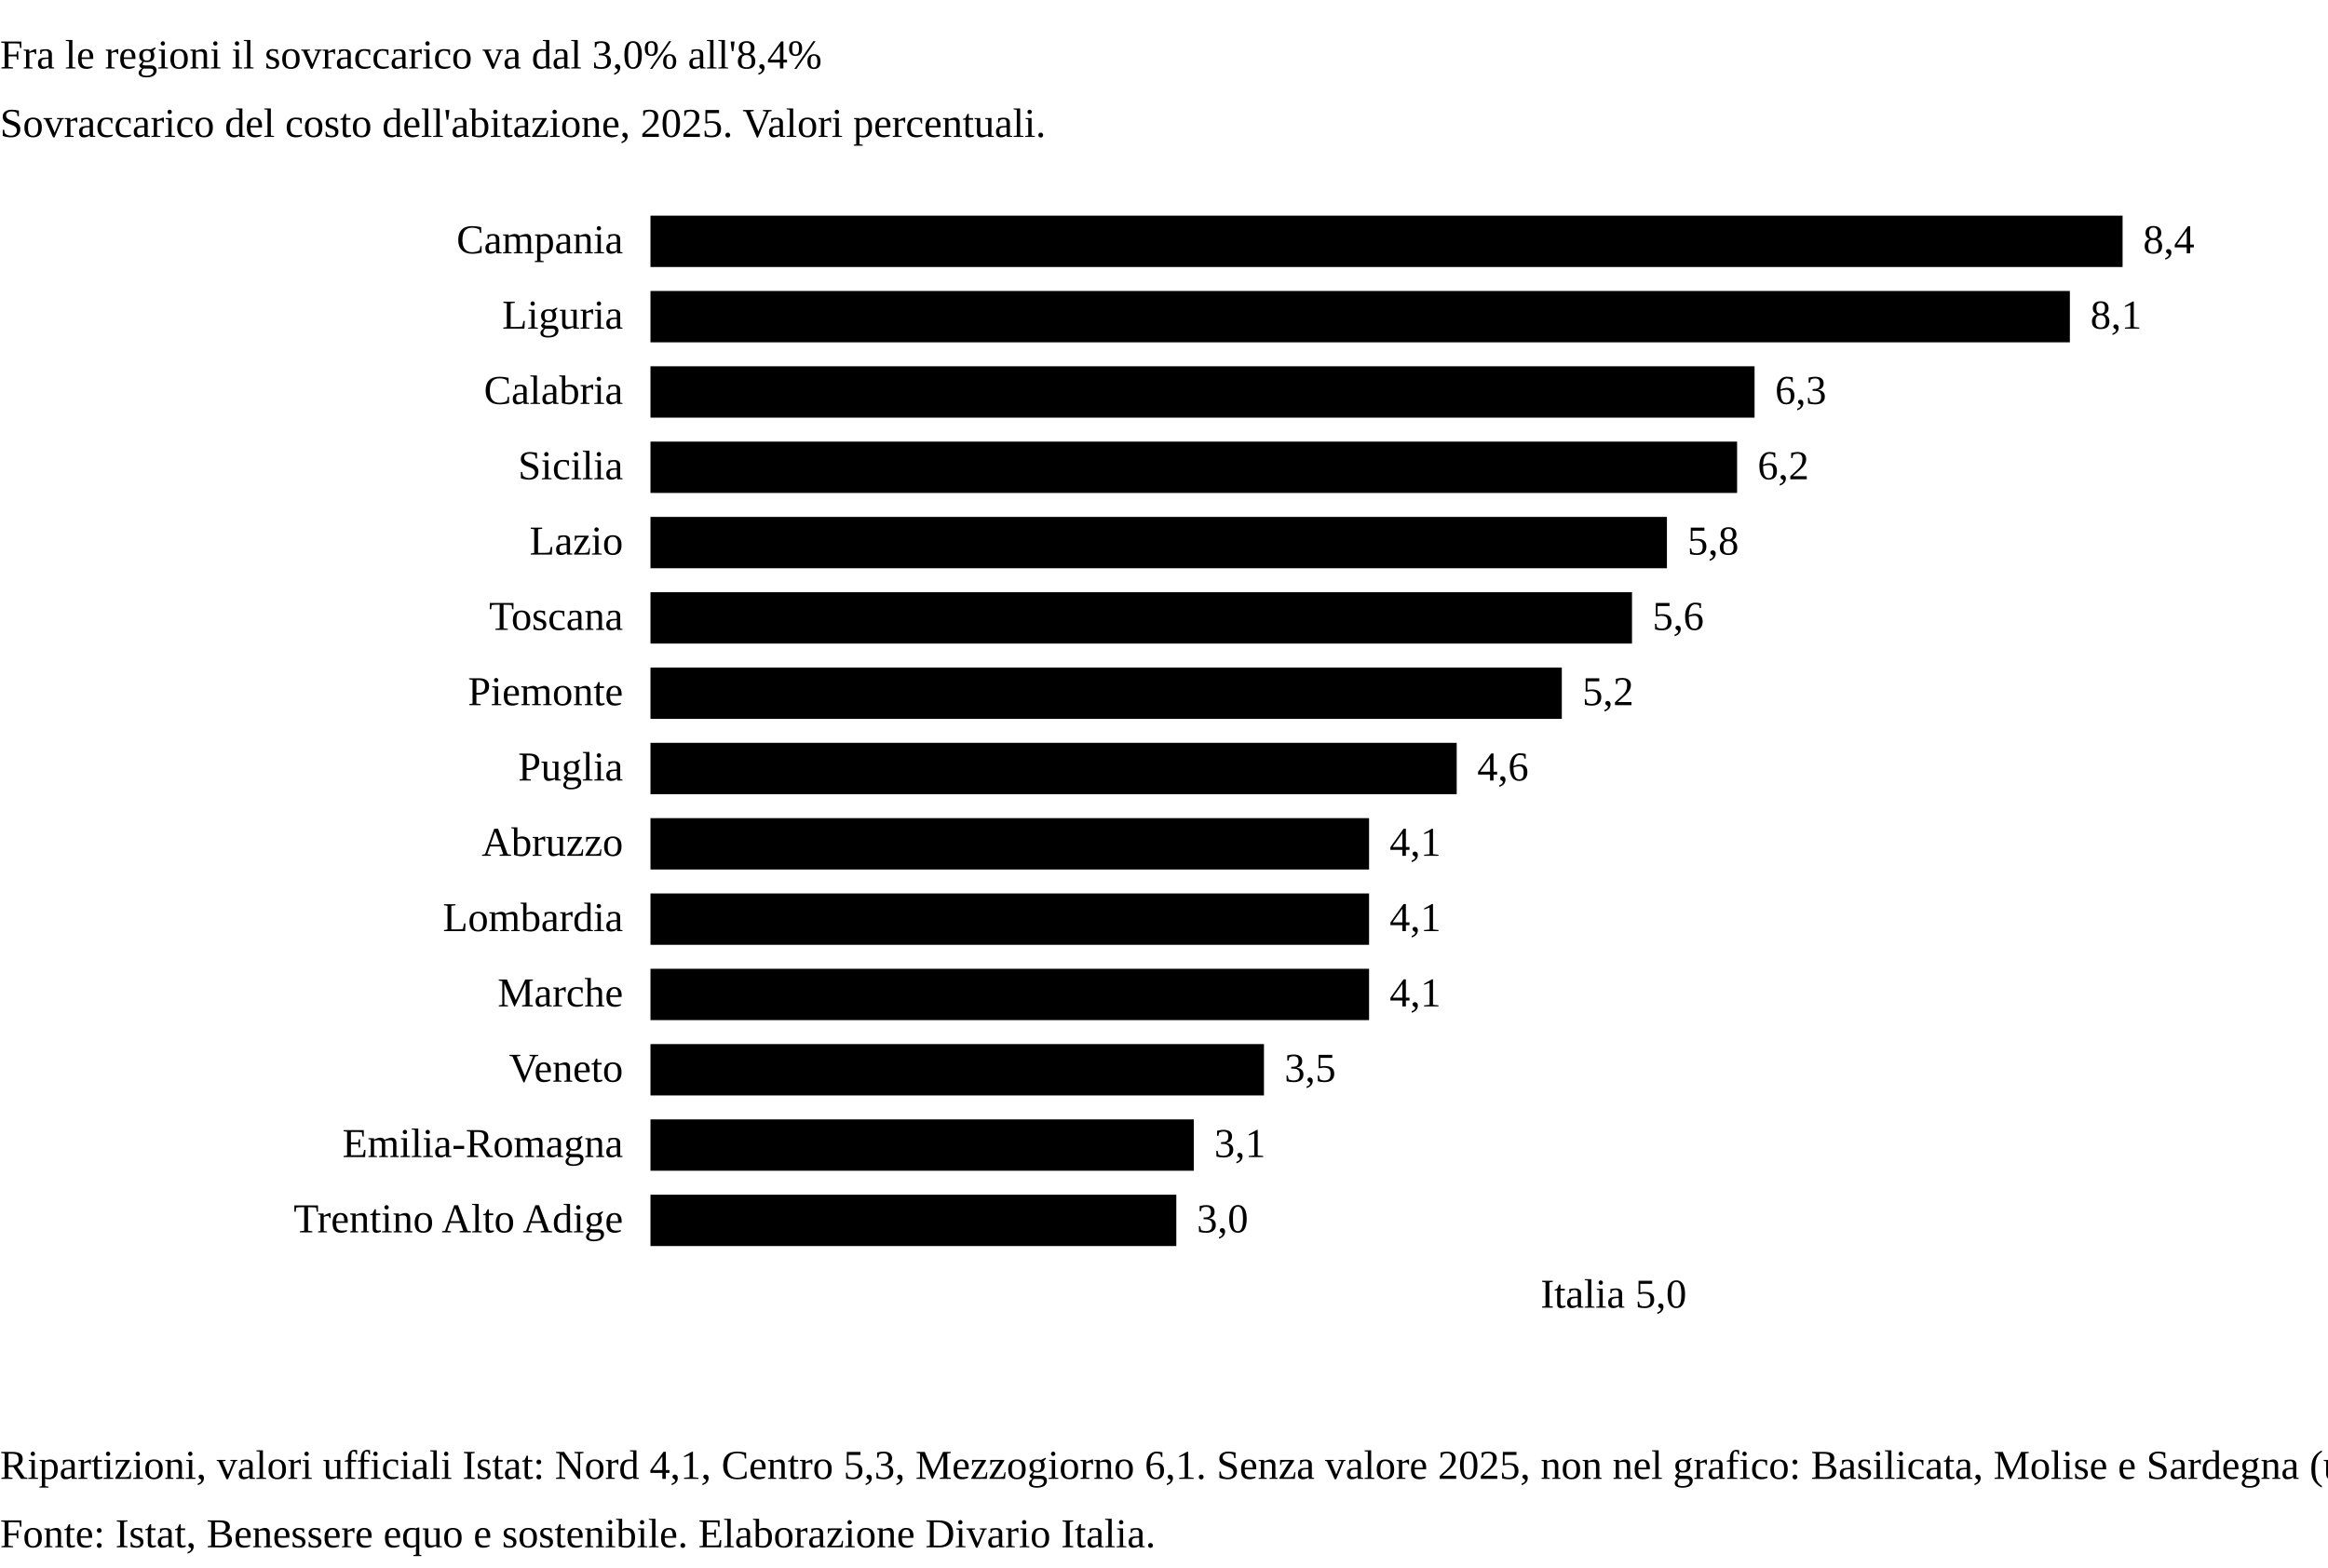
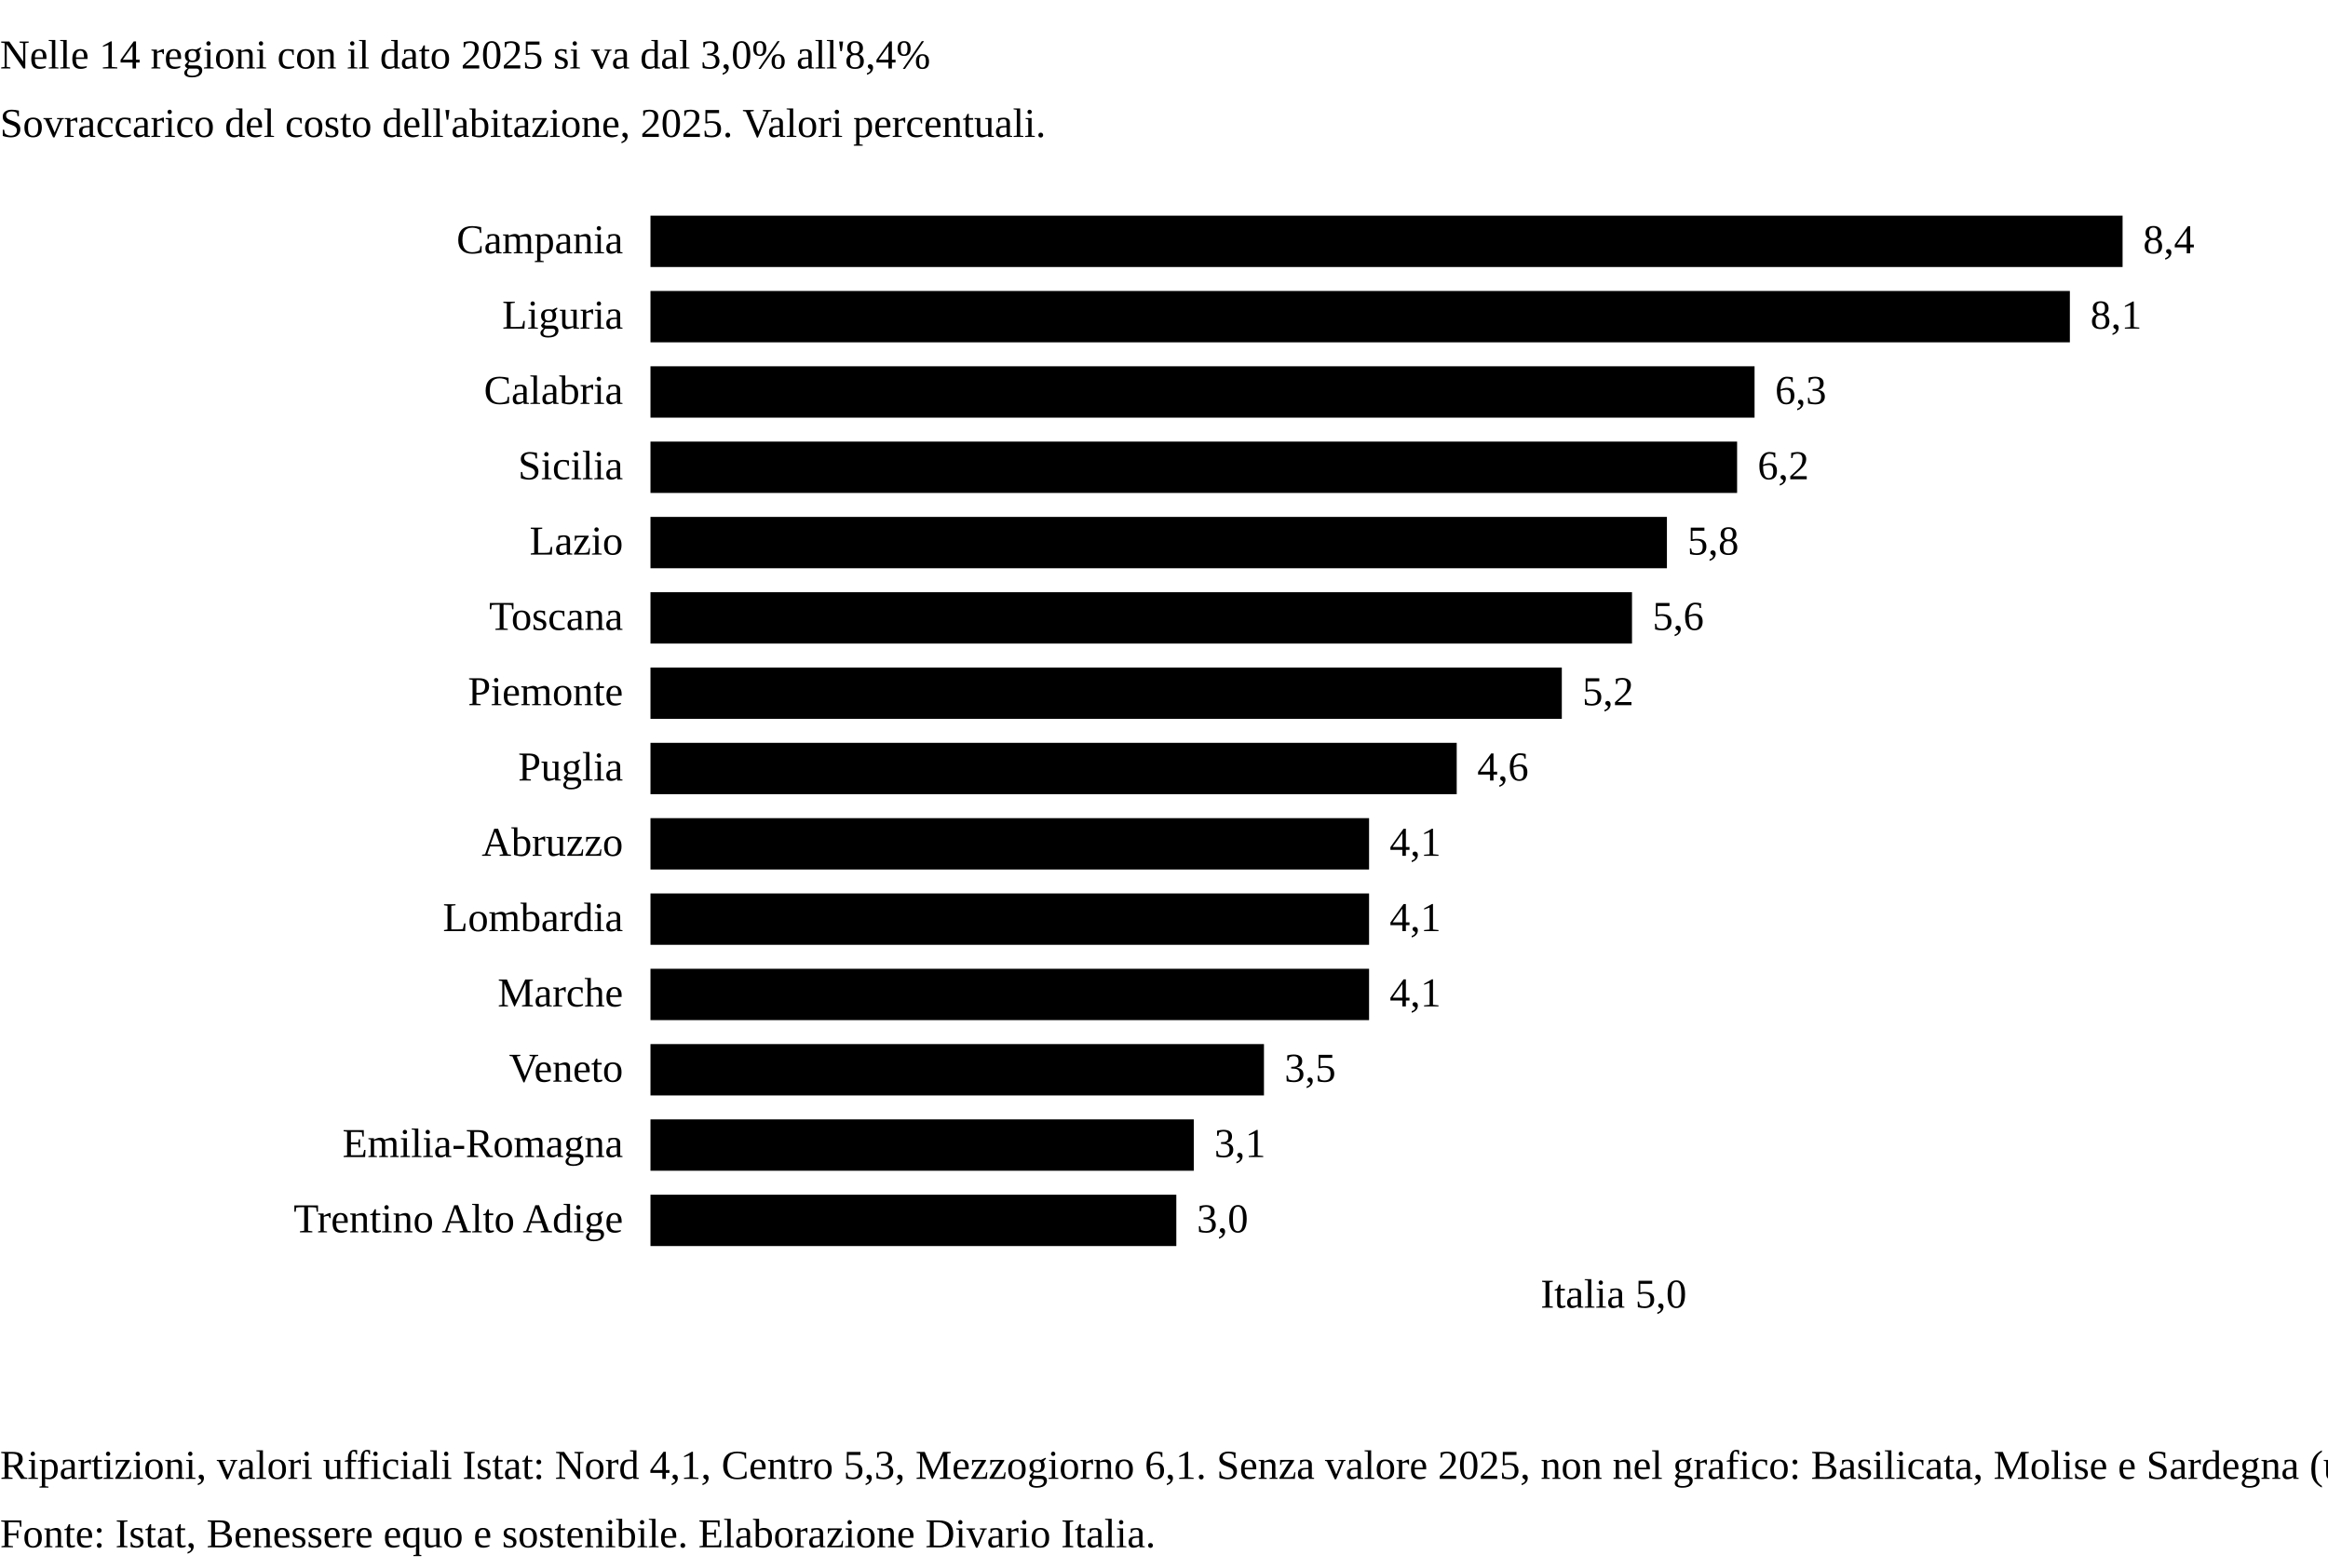
<svg xmlns="http://www.w3.org/2000/svg" class="fig" viewBox="0 0 680 458" role="img" aria-labelledby="fig-regioni-sovraccarico-t fig-regioni-sovraccarico-d">
-   <text class="fig__title" x="0" y="20">Fra le regioni il sovraccarico va dal 3,0% all'8,4%</text>
+   <text class="fig__title" x="0" y="20">Nelle 14 regioni con il dato 2025 si va dal 3,0% all'8,4%</text>
  <text class="fig__subtitle" x="0" y="40">Sovraccarico del costo dell'abitazione, 2025. Valori percentuali.</text>
  <text class="fig__name is-on" x="182" y="74" text-anchor="end">Campania</text>
  <rect class="fig__bar is-on" x="190" y="63" width="430.0" height="15" />
  <text class="fig__value is-on" x="626.0" y="74">8,4</text>
  <text class="fig__name is-on" x="182" y="96" text-anchor="end">Liguria</text>
  <rect class="fig__bar is-on" x="190" y="85" width="414.6" height="15" />
  <text class="fig__value is-on" x="610.6" y="96">8,1</text>
  <text class="fig__name" x="182" y="118" text-anchor="end">Calabria</text>
  <rect class="fig__bar" x="190" y="107" width="322.5" height="15" />
  <text class="fig__value" x="518.5" y="118">6,3</text>
  <text class="fig__name" x="182" y="140" text-anchor="end">Sicilia</text>
  <rect class="fig__bar" x="190" y="129" width="317.4" height="15" />
  <text class="fig__value" x="513.4" y="140">6,2</text>
  <text class="fig__name" x="182" y="162" text-anchor="end">Lazio</text>
  <rect class="fig__bar" x="190" y="151" width="296.9" height="15" />
  <text class="fig__value" x="492.9" y="162">5,8</text>
  <text class="fig__name" x="182" y="184" text-anchor="end">Toscana</text>
  <rect class="fig__bar" x="190" y="173" width="286.7" height="15" />
  <text class="fig__value" x="482.7" y="184">5,6</text>
  <text class="fig__name" x="182" y="206" text-anchor="end">Piemonte</text>
  <rect class="fig__bar" x="190" y="195" width="266.2" height="15" />
  <text class="fig__value" x="462.2" y="206">5,2</text>
  <text class="fig__name" x="182" y="228" text-anchor="end">Puglia</text>
  <rect class="fig__bar" x="190" y="217" width="235.5" height="15" />
  <text class="fig__value" x="431.5" y="228">4,6</text>
  <text class="fig__name" x="182" y="250" text-anchor="end">Abruzzo</text>
  <rect class="fig__bar" x="190" y="239" width="209.9" height="15" />
  <text class="fig__value" x="405.9" y="250">4,1</text>
  <text class="fig__name" x="182" y="272" text-anchor="end">Lombardia</text>
  <rect class="fig__bar" x="190" y="261" width="209.9" height="15" />
  <text class="fig__value" x="405.9" y="272">4,1</text>
  <text class="fig__name" x="182" y="294" text-anchor="end">Marche</text>
  <rect class="fig__bar" x="190" y="283" width="209.9" height="15" />
  <text class="fig__value" x="405.9" y="294">4,1</text>
  <text class="fig__name" x="182" y="316" text-anchor="end">Veneto</text>
  <rect class="fig__bar" x="190" y="305" width="179.2" height="15" />
  <text class="fig__value" x="375.2" y="316">3,5</text>
  <text class="fig__name is-on" x="182" y="338" text-anchor="end">Emilia-Romagna</text>
  <rect class="fig__bar is-on" x="190" y="327" width="158.7" height="15" />
  <text class="fig__value is-on" x="354.7" y="338">3,1</text>
  <text class="fig__name is-on" x="182" y="360" text-anchor="end">Trentino Alto Adige</text>
  <rect class="fig__bar is-on" x="190" y="349" width="153.6" height="15" />
  <text class="fig__value is-on" x="349.6" y="360">3,0</text>
  <line class="fig__ref" x1="446.0" y1="56" x2="446.0" y2="368" />
  <text class="fig__ref-label" x="450.0" y="382">Italia 5,0</text>
  <text class="fig__note" x="0" y="432">Ripartizioni, valori ufficiali Istat: Nord 4,1, Centro 5,3, Mezzogiorno 6,1. Senza valore 2025, non nel grafico: Basilicata, Molise e Sardegna (ultimo dato 2023), Friuli-Venezia Giulia (2024), Umbria (2022), Valle d'Aosta (2019).</text>
  <text class="fig__source" x="0" y="452">Fonte: Istat, Benessere equo e sostenibile. Elaborazione Divario Italia.</text>
</svg>
